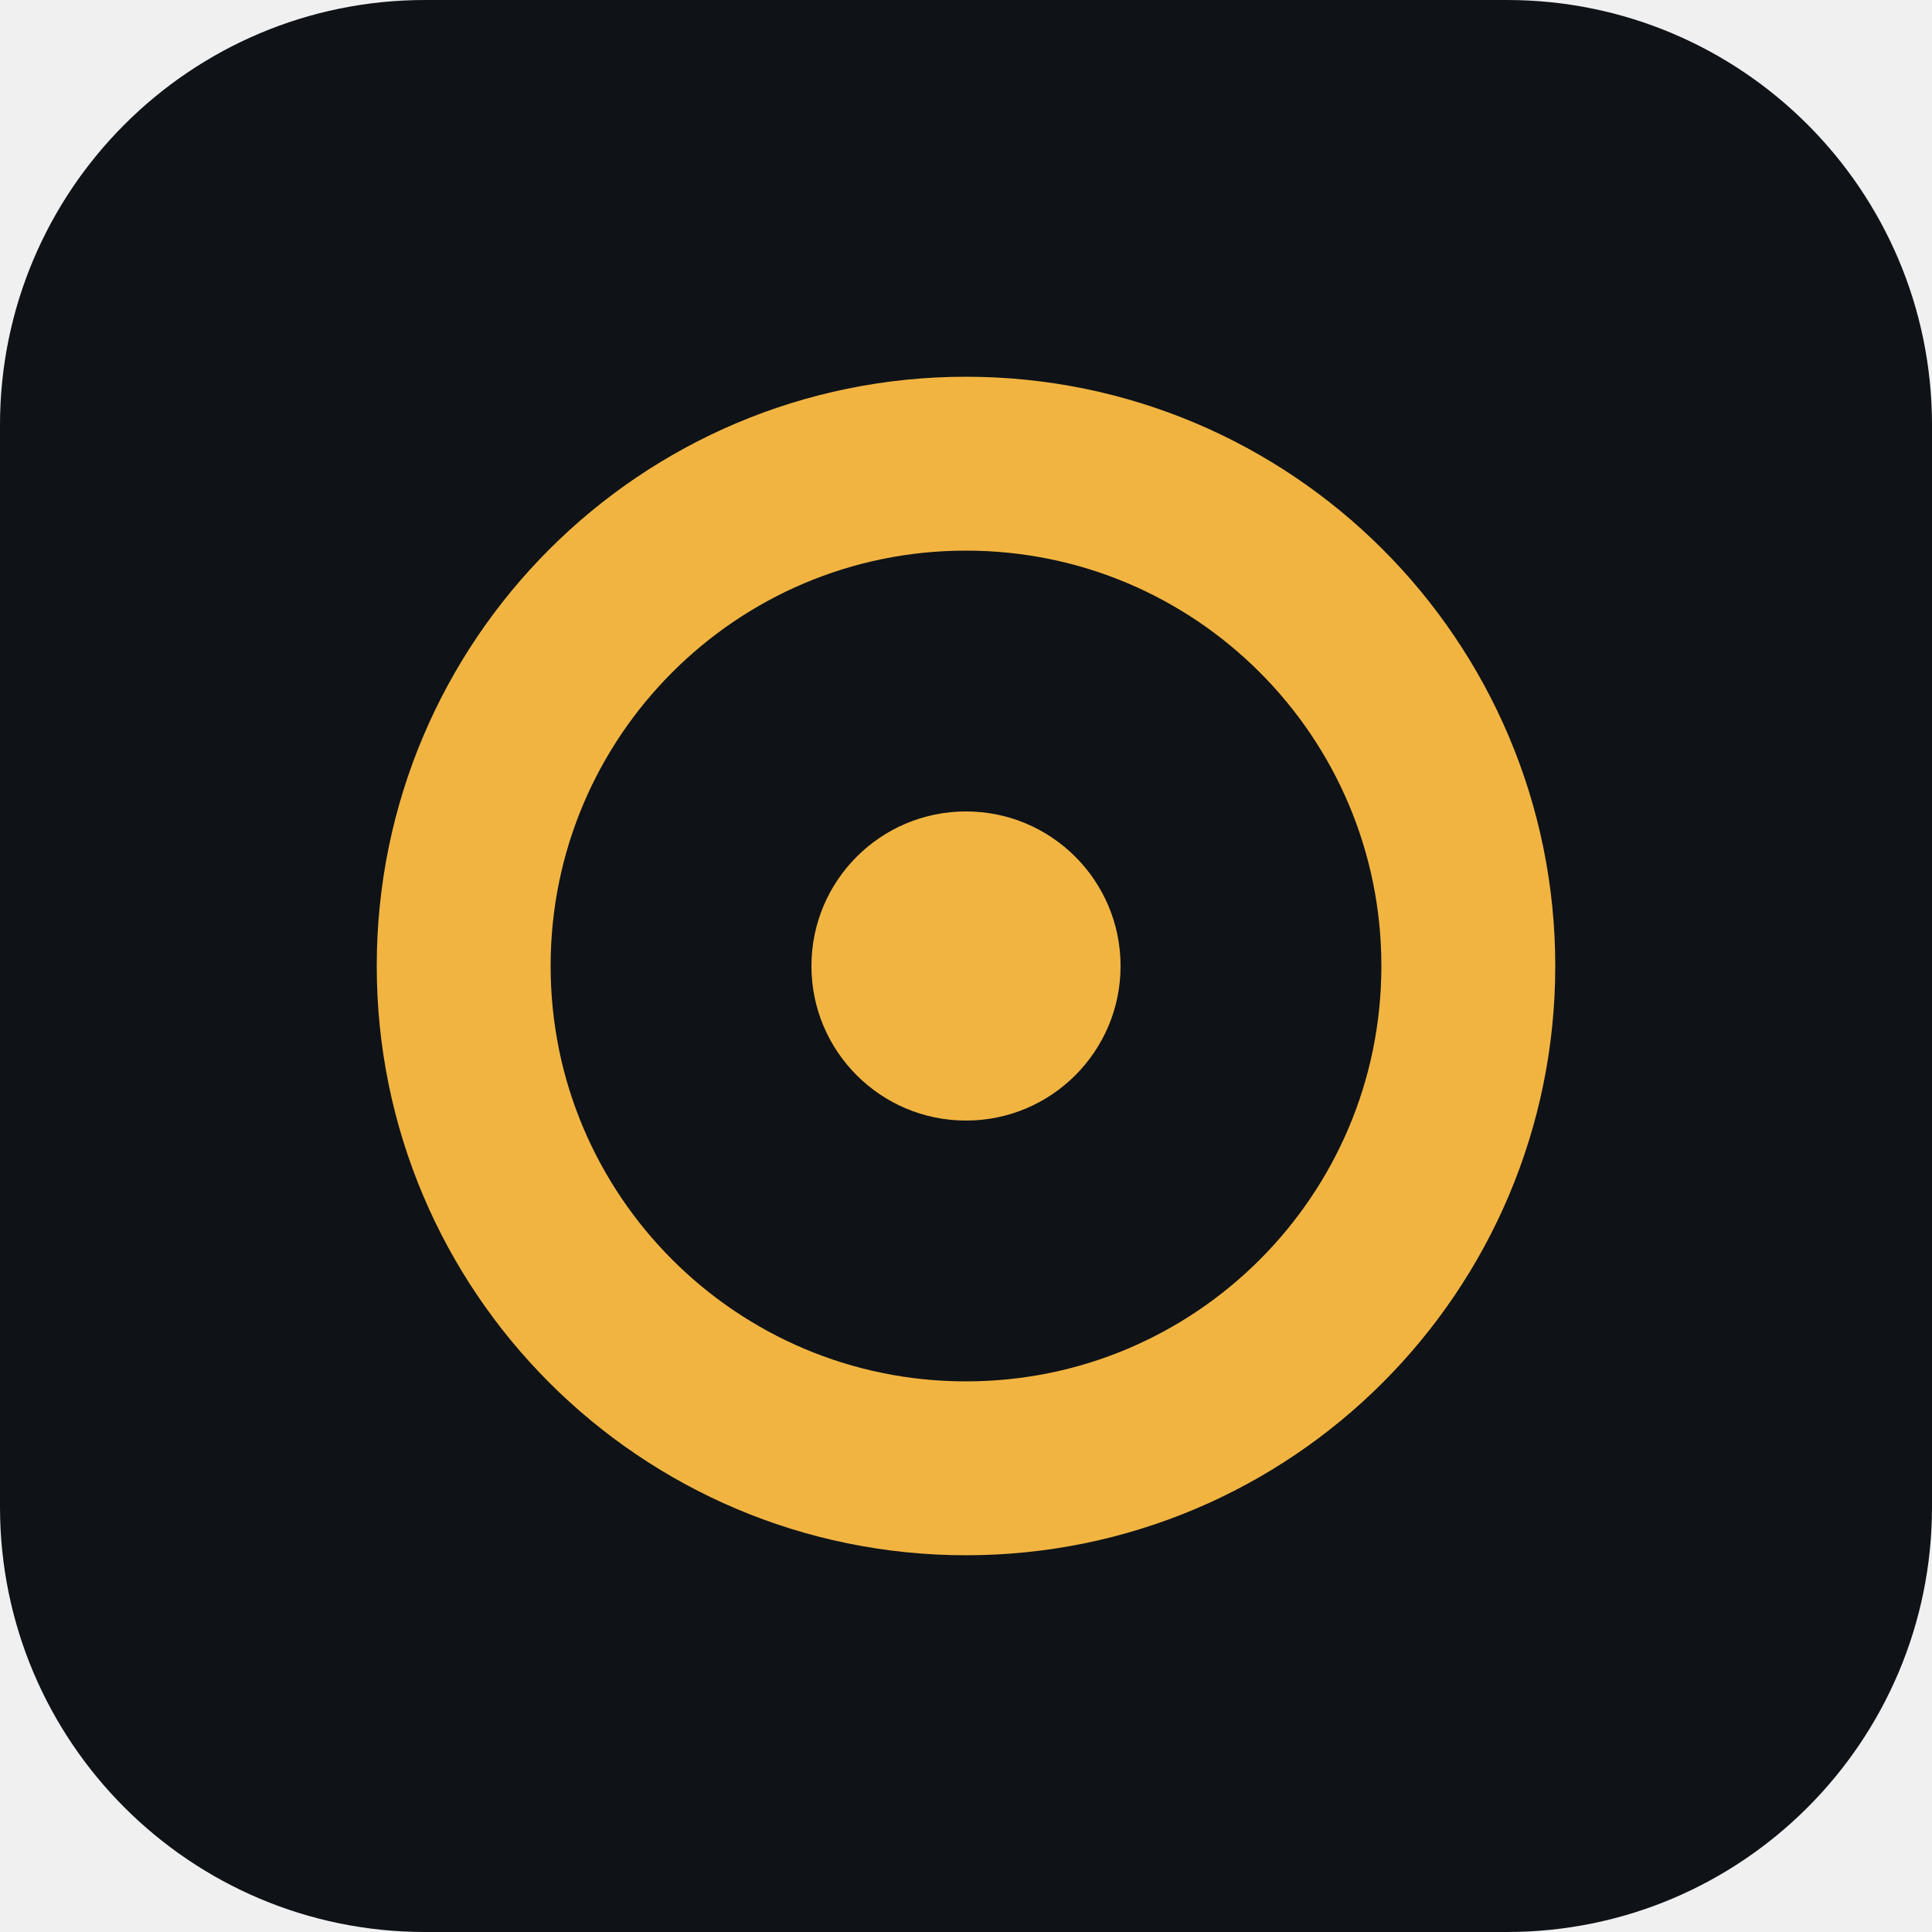
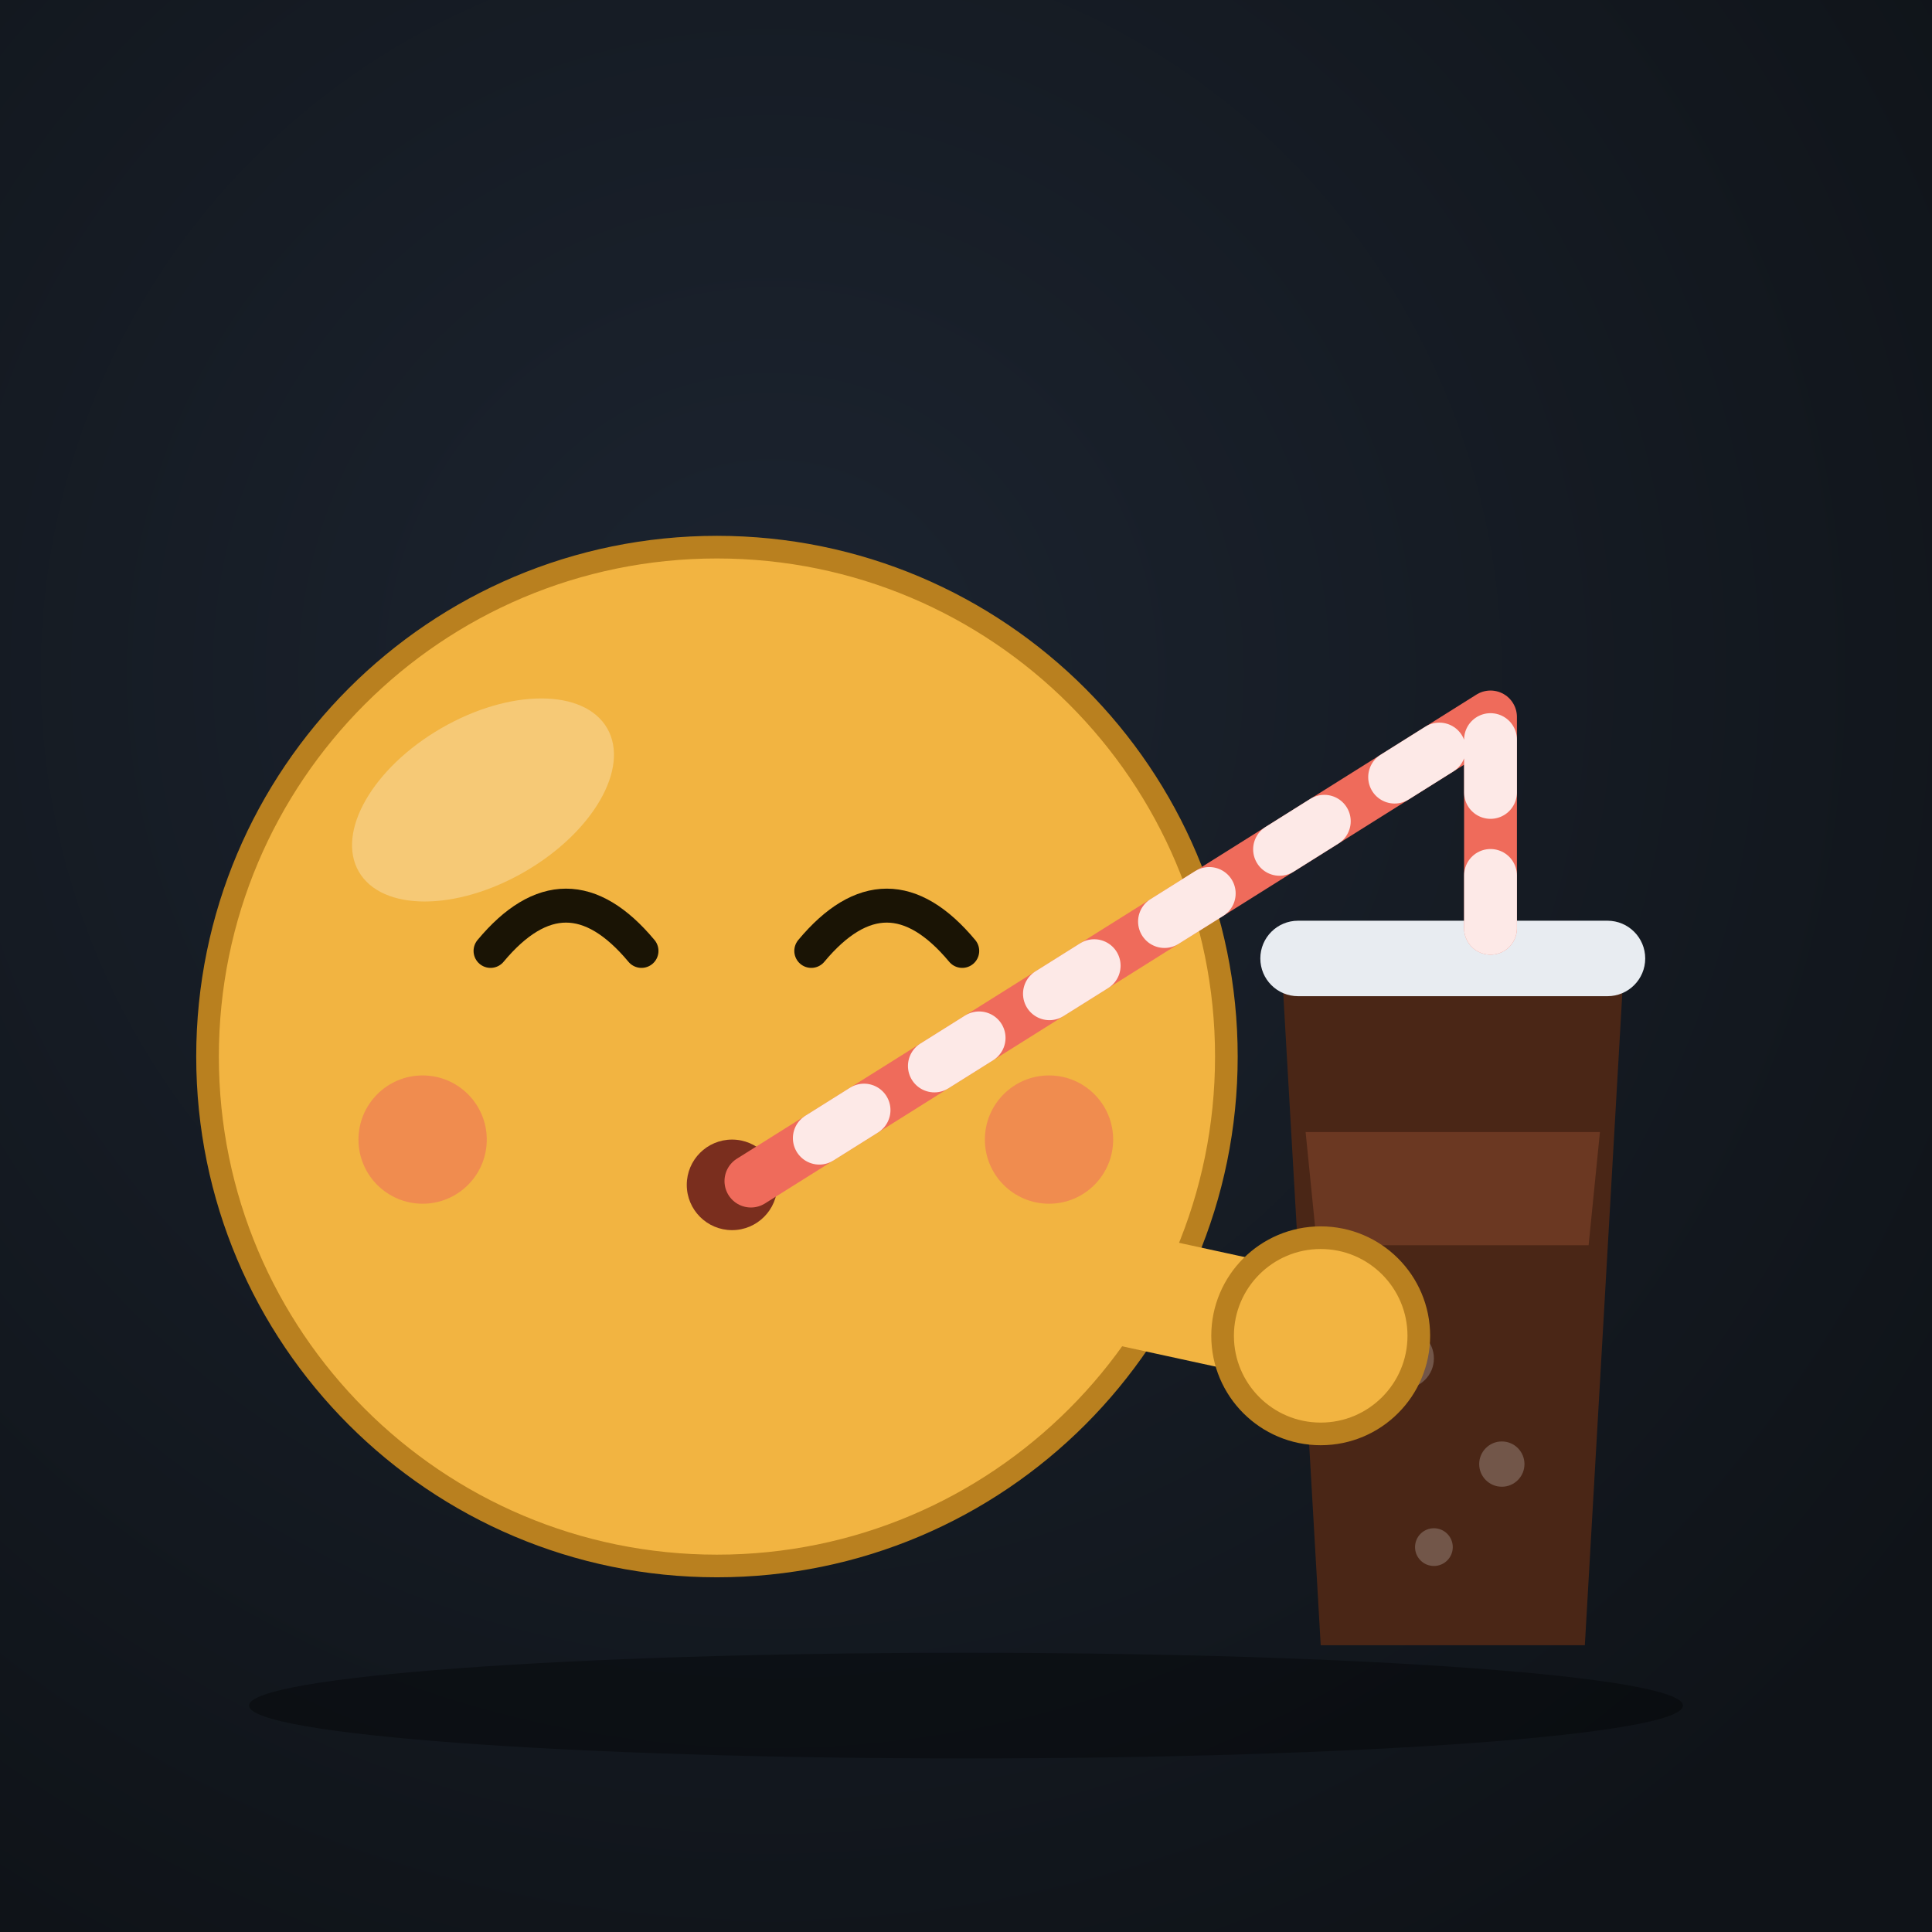
- <svg xmlns="http://www.w3.org/2000/svg" viewBox="0 0 100 100">
-   <rect width="100" height="100" rx="22" fill="#0f1318" />
-   <circle cx="50" cy="50" r="26" fill="none" stroke="#f2b441" stroke-width="9" />
-   <circle cx="50" cy="50" r="8" fill="#f2b441" />
+ <svg xmlns="http://www.w3.org/2000/svg" viewBox="0 0 512 512">
+   <defs>
+     <radialGradient id="g" cx="40%" cy="35%" r="75%">
+       <stop offset="0" stop-color="#1c2430" />
+       <stop offset="1" stop-color="#0f1318" />
+     </radialGradient>
+   </defs>
+   <rect width="512" height="512" fill="url(#g)" />
+   <ellipse cx="256" cy="452" rx="190" ry="14" fill="#000" opacity=".35" />
+   <path d="M340 262H430L420 436H350Z" fill="#4a2616" />
+   <path d="M346 300H424L421 330H349Z" fill="#6b3822" />
+   <circle cx="372" cy="360" r="8" fill="#fff" opacity=".22" />
+   <circle cx="398" cy="388" r="6" fill="#fff" opacity=".22" />
+   <circle cx="380" cy="410" r="5" fill="#fff" opacity=".22" />
+   <rect x="334" y="244" width="102" height="20" rx="10" fill="#e8ecf1" />
+   <circle cx="190" cy="280" r="135" fill="#f2b441" stroke="#b9801f" stroke-width="6" />
+   <ellipse cx="128" cy="212" rx="38" ry="22" fill="#fff" opacity=".28" transform="rotate(-30 128 212)" />
+   <path d="M130 252q20-24 40 0M215 252q20-24 40 0" fill="none" stroke="#1a1405" stroke-width="9" stroke-linecap="round" />
+   <circle cx="112" cy="302" r="17" fill="#ef6b5b" opacity=".55" />
+   <circle cx="278" cy="302" r="17" fill="#ef6b5b" opacity=".55" />
+   <circle cx="194" cy="314" r="12" fill="#7a2e1e" />
+   <path d="M395 246V190L199 313" fill="none" stroke="#ef6b5b" stroke-width="14" stroke-linecap="round" stroke-linejoin="round" />
+   <path d="M395 246V190L199 313" fill="none" stroke="#fff" stroke-width="14" stroke-linecap="round" stroke-linejoin="round" stroke-dasharray="14 22" opacity=".85" />
+   <path d="M300 342L346 352" stroke="#f2b441" stroke-width="30" stroke-linecap="round" />
+   <circle cx="350" cy="354" r="26" fill="#f2b441" stroke="#b9801f" stroke-width="6" />
</svg>
